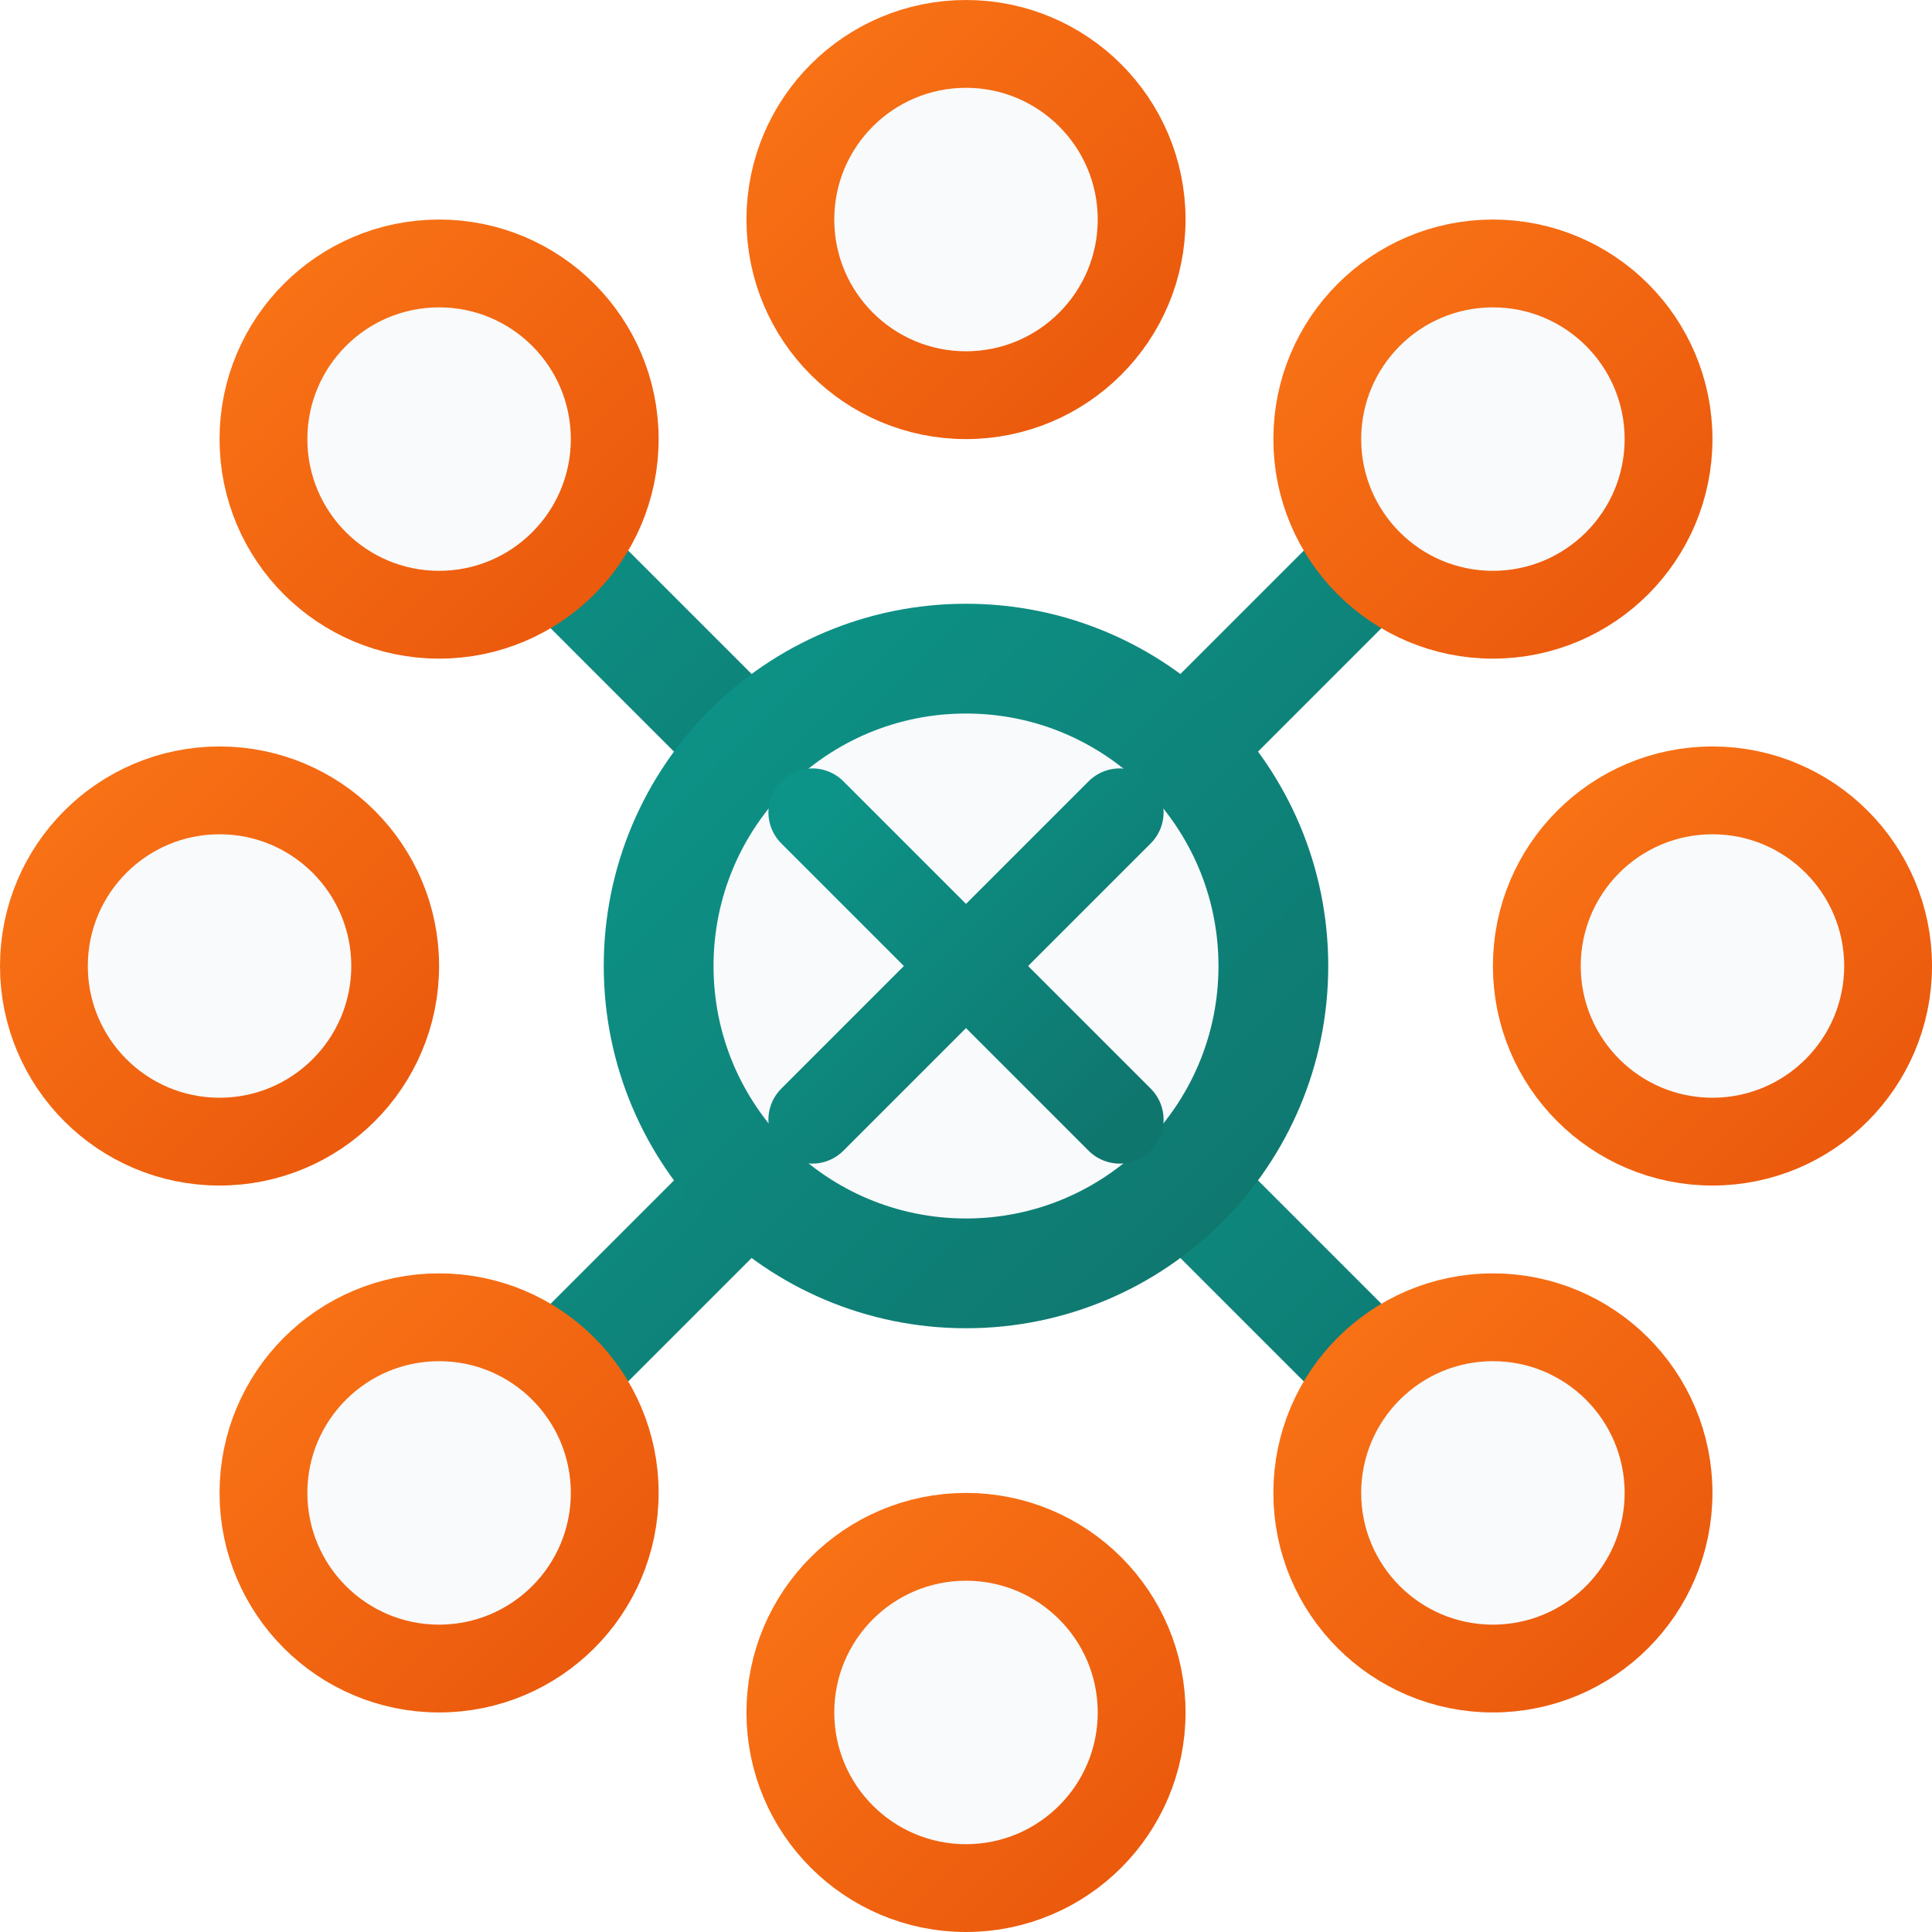
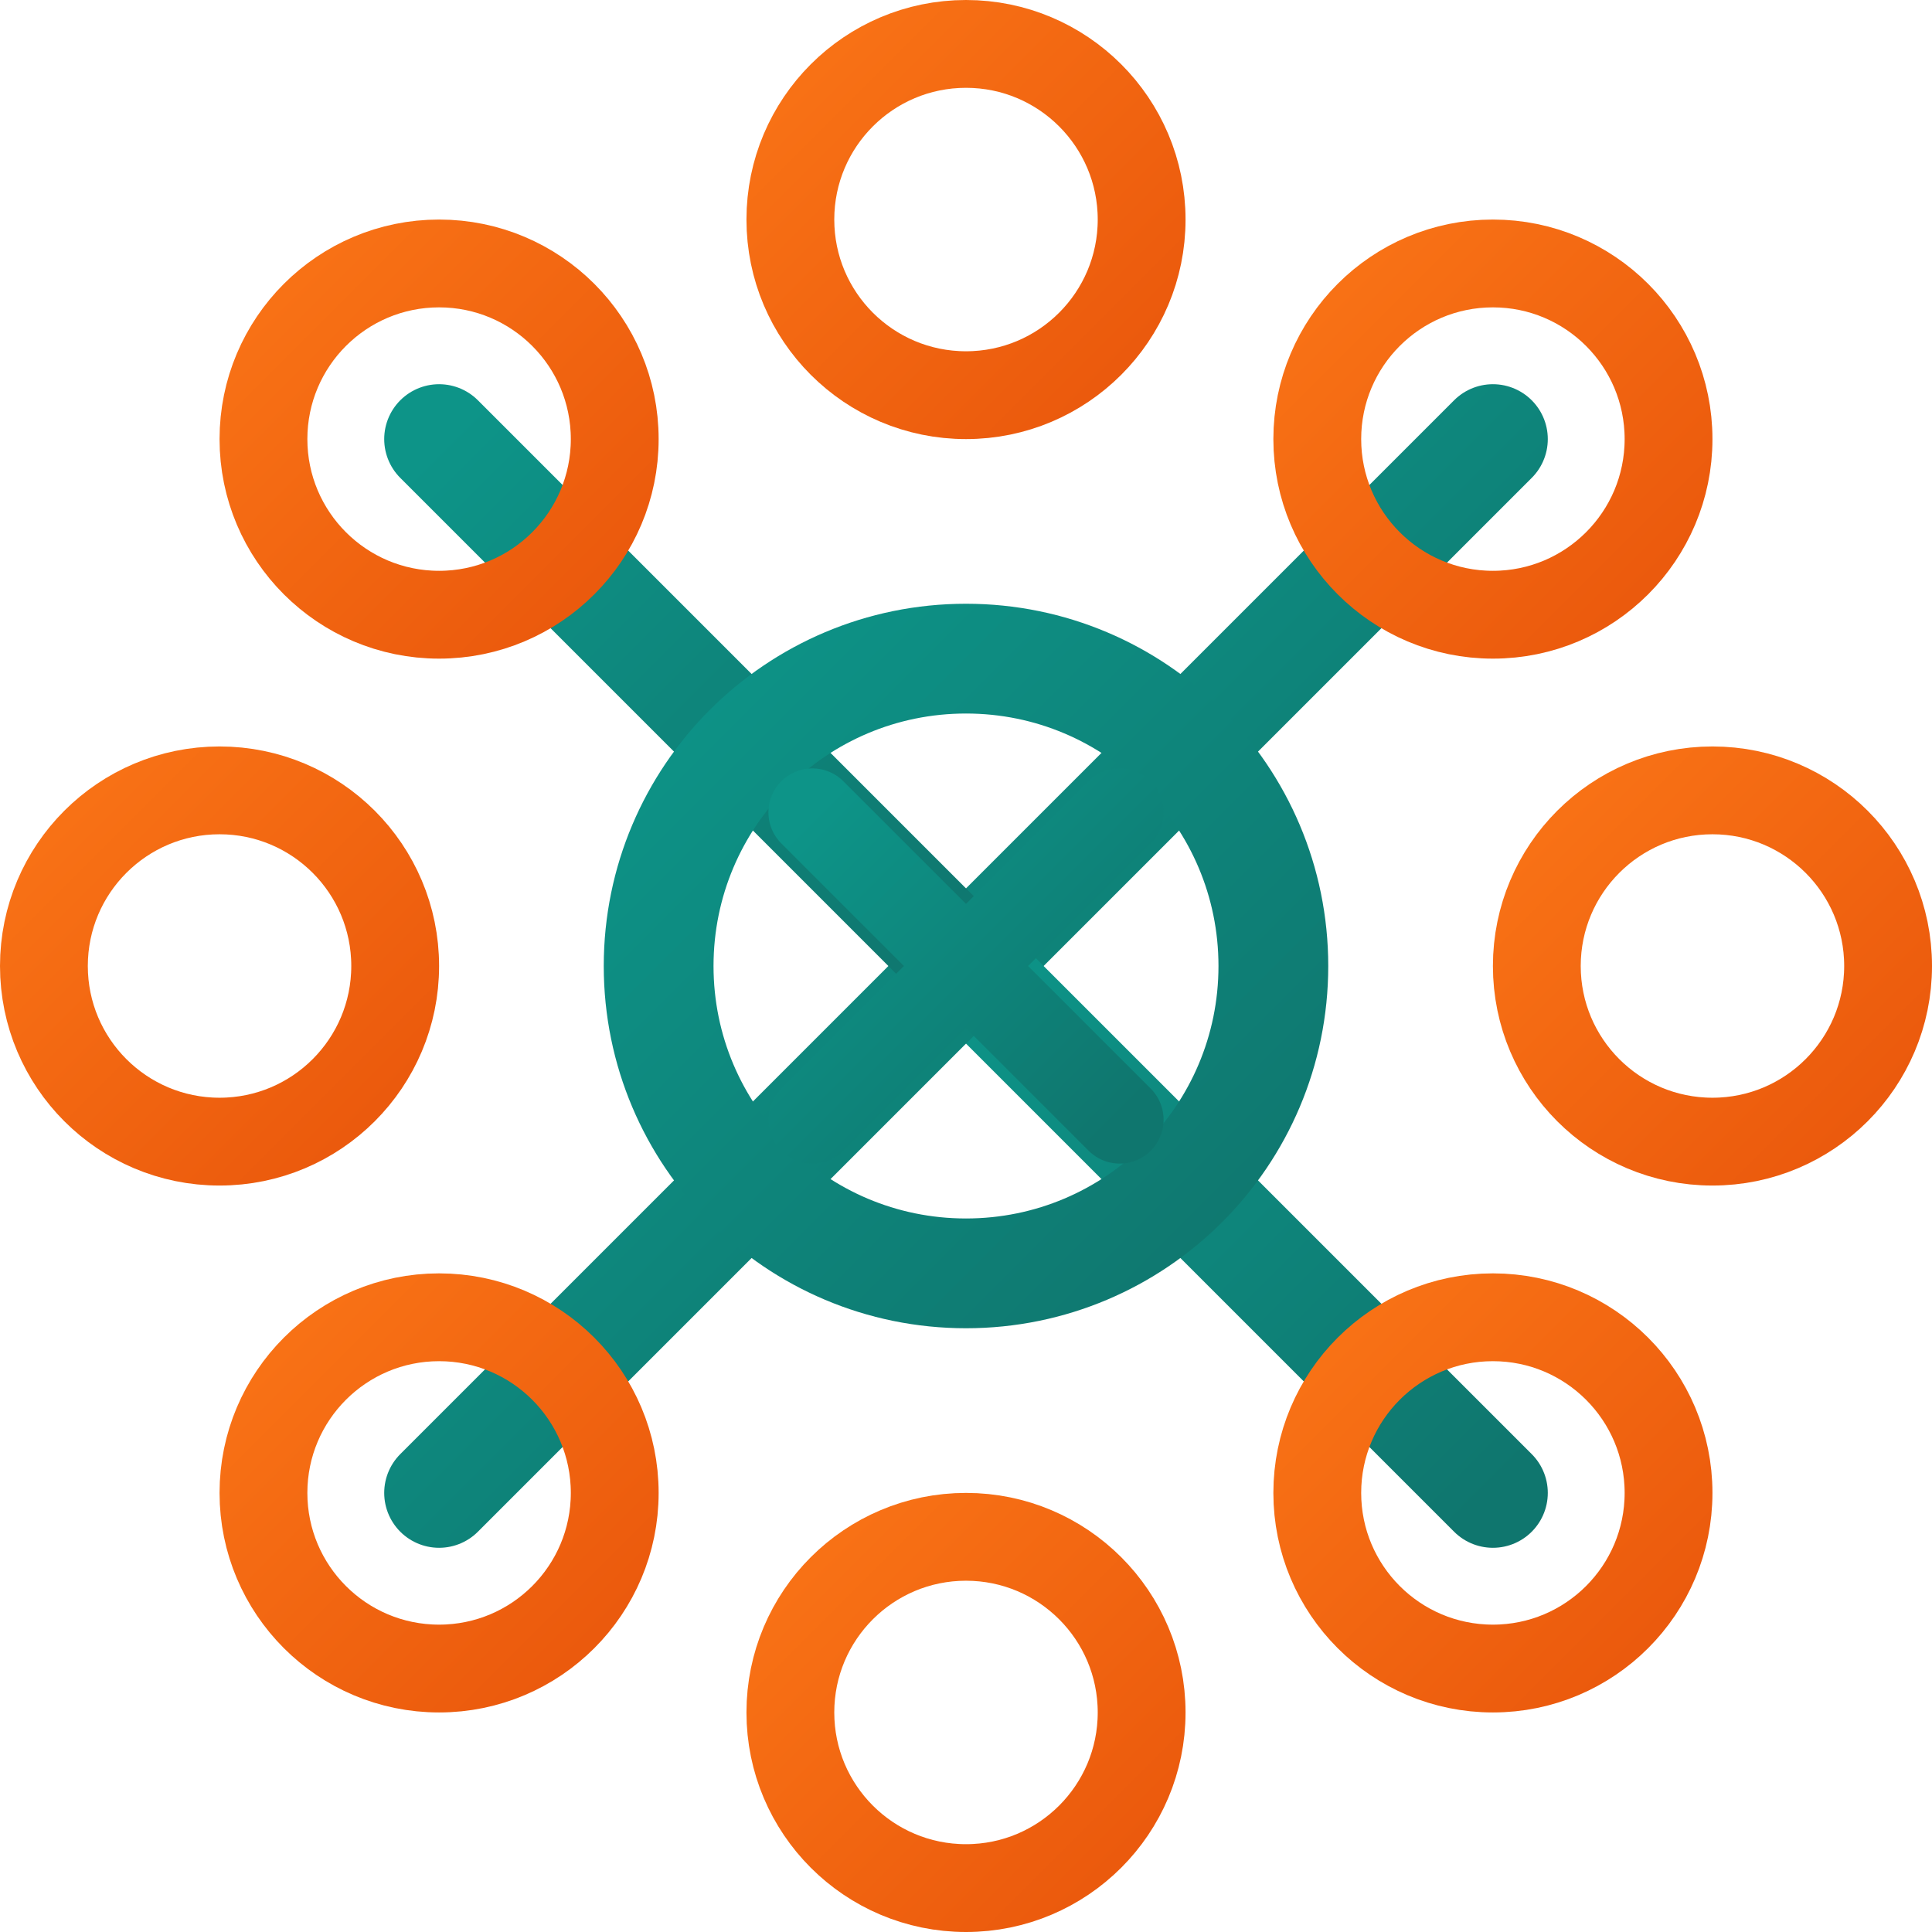
<svg xmlns="http://www.w3.org/2000/svg" width="88" height="88" viewBox="0 0 88 88">
  <defs>
    <linearGradient id="teal" x1="0%" y1="0%" x2="100%" y2="100%">
      <stop offset="0%" stop-color="#0d9488" />
      <stop offset="100%" stop-color="#0f766e" />
    </linearGradient>
    <linearGradient id="coral" x1="0%" y1="0%" x2="100%" y2="100%">
      <stop offset="0%" stop-color="#f97316" />
      <stop offset="100%" stop-color="#ea580c" />
    </linearGradient>
  </defs>
  <line x1="44" y1="44" x2="44" y2="10" stroke="url(#teal)" stroke-width="5" stroke-linecap="round" />
  <line x1="44" y1="44" x2="68" y2="20" stroke="url(#teal)" stroke-width="5" stroke-linecap="round" />
  <line x1="44" y1="44" x2="78" y2="44" stroke="url(#teal)" stroke-width="5" stroke-linecap="round" />
  <line x1="44" y1="44" x2="68" y2="68" stroke="url(#teal)" stroke-width="5" stroke-linecap="round" />
  <line x1="44" y1="44" x2="44" y2="78" stroke="url(#teal)" stroke-width="5" stroke-linecap="round" />
  <line x1="44" y1="44" x2="20" y2="68" stroke="url(#teal)" stroke-width="5" stroke-linecap="round" />
  <line x1="44" y1="44" x2="10" y2="44" stroke="url(#teal)" stroke-width="5" stroke-linecap="round" />
  <line x1="44" y1="44" x2="20" y2="20" stroke="url(#teal)" stroke-width="5" stroke-linecap="round" />
-   <circle cx="44" cy="10" r="8" fill="#f8fafc" stroke="url(#coral)" stroke-width="4" />
-   <circle cx="68" cy="20" r="8" fill="#f8fafc" stroke="url(#coral)" stroke-width="4" />
-   <circle cx="78" cy="44" r="8" fill="#f8fafc" stroke="url(#coral)" stroke-width="4" />
-   <circle cx="68" cy="68" r="8" fill="#f8fafc" stroke="url(#coral)" stroke-width="4" />
-   <circle cx="44" cy="78" r="8" fill="#f8fafc" stroke="url(#coral)" stroke-width="4" />
-   <circle cx="20" cy="68" r="8" fill="#f8fafc" stroke="url(#coral)" stroke-width="4" />
-   <circle cx="10" cy="44" r="8" fill="#f8fafc" stroke="url(#coral)" stroke-width="4" />
-   <circle cx="20" cy="20" r="8" fill="#f8fafc" stroke="url(#coral)" stroke-width="4" />
-   <circle cx="44" cy="44" r="14" fill="#f8fafc" stroke="url(#teal)" stroke-width="5" />
+   <circle cx="44" cy="10" r="8" fill="none" stroke="url(#coral)" stroke-width="4" />
+   <circle cx="68" cy="20" r="8" fill="none" stroke="url(#coral)" stroke-width="4" />
+   <circle cx="78" cy="44" r="8" fill="none" stroke="url(#coral)" stroke-width="4" />
+   <circle cx="68" cy="68" r="8" fill="none" stroke="url(#coral)" stroke-width="4" />
+   <circle cx="44" cy="78" r="8" fill="none" stroke="url(#coral)" stroke-width="4" />
+   <circle cx="20" cy="68" r="8" fill="none" stroke="url(#coral)" stroke-width="4" />
+   <circle cx="10" cy="44" r="8" fill="none" stroke="url(#coral)" stroke-width="4" />
+   <circle cx="20" cy="20" r="8" fill="none" stroke="url(#coral)" stroke-width="4" />
+   <circle cx="44" cy="44" r="14" fill="none" stroke="url(#teal)" stroke-width="5" />
  <line x1="37" y1="37" x2="51" y2="51" stroke="url(#teal)" stroke-width="4" stroke-linecap="round" />
  <line x1="51" y1="37" x2="37" y2="51" stroke="url(#teal)" stroke-width="4" stroke-linecap="round" />
</svg>
